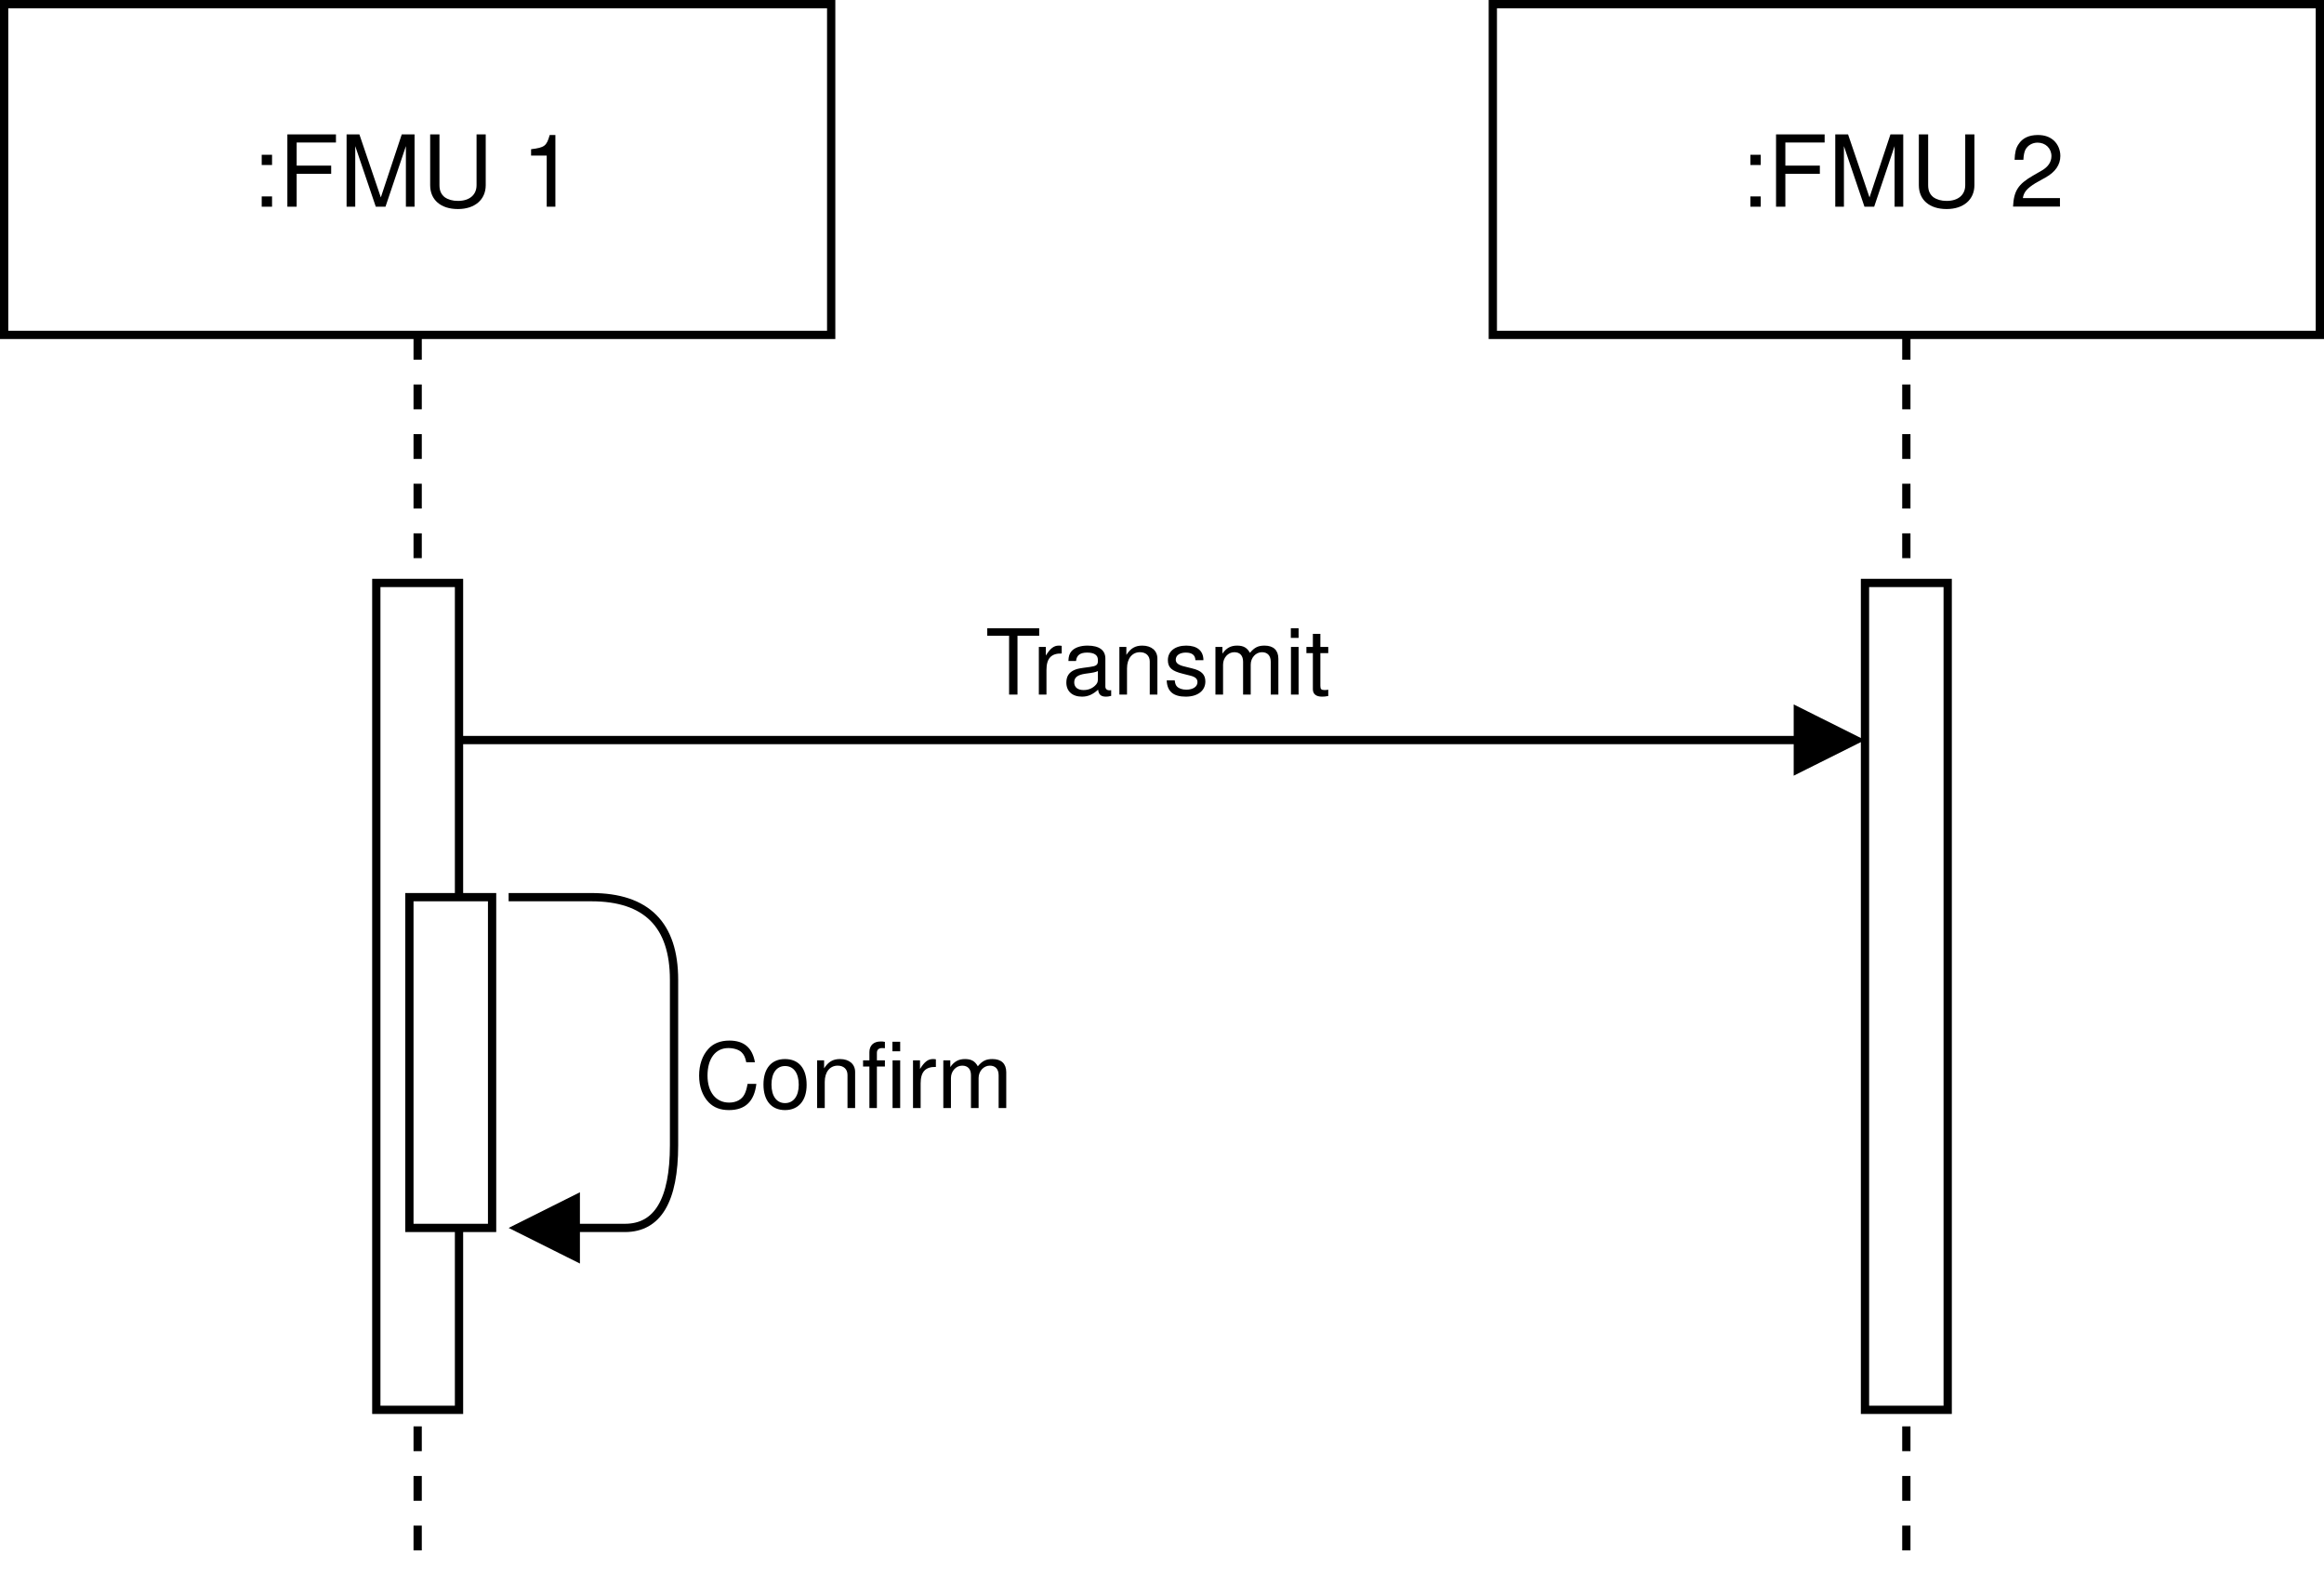
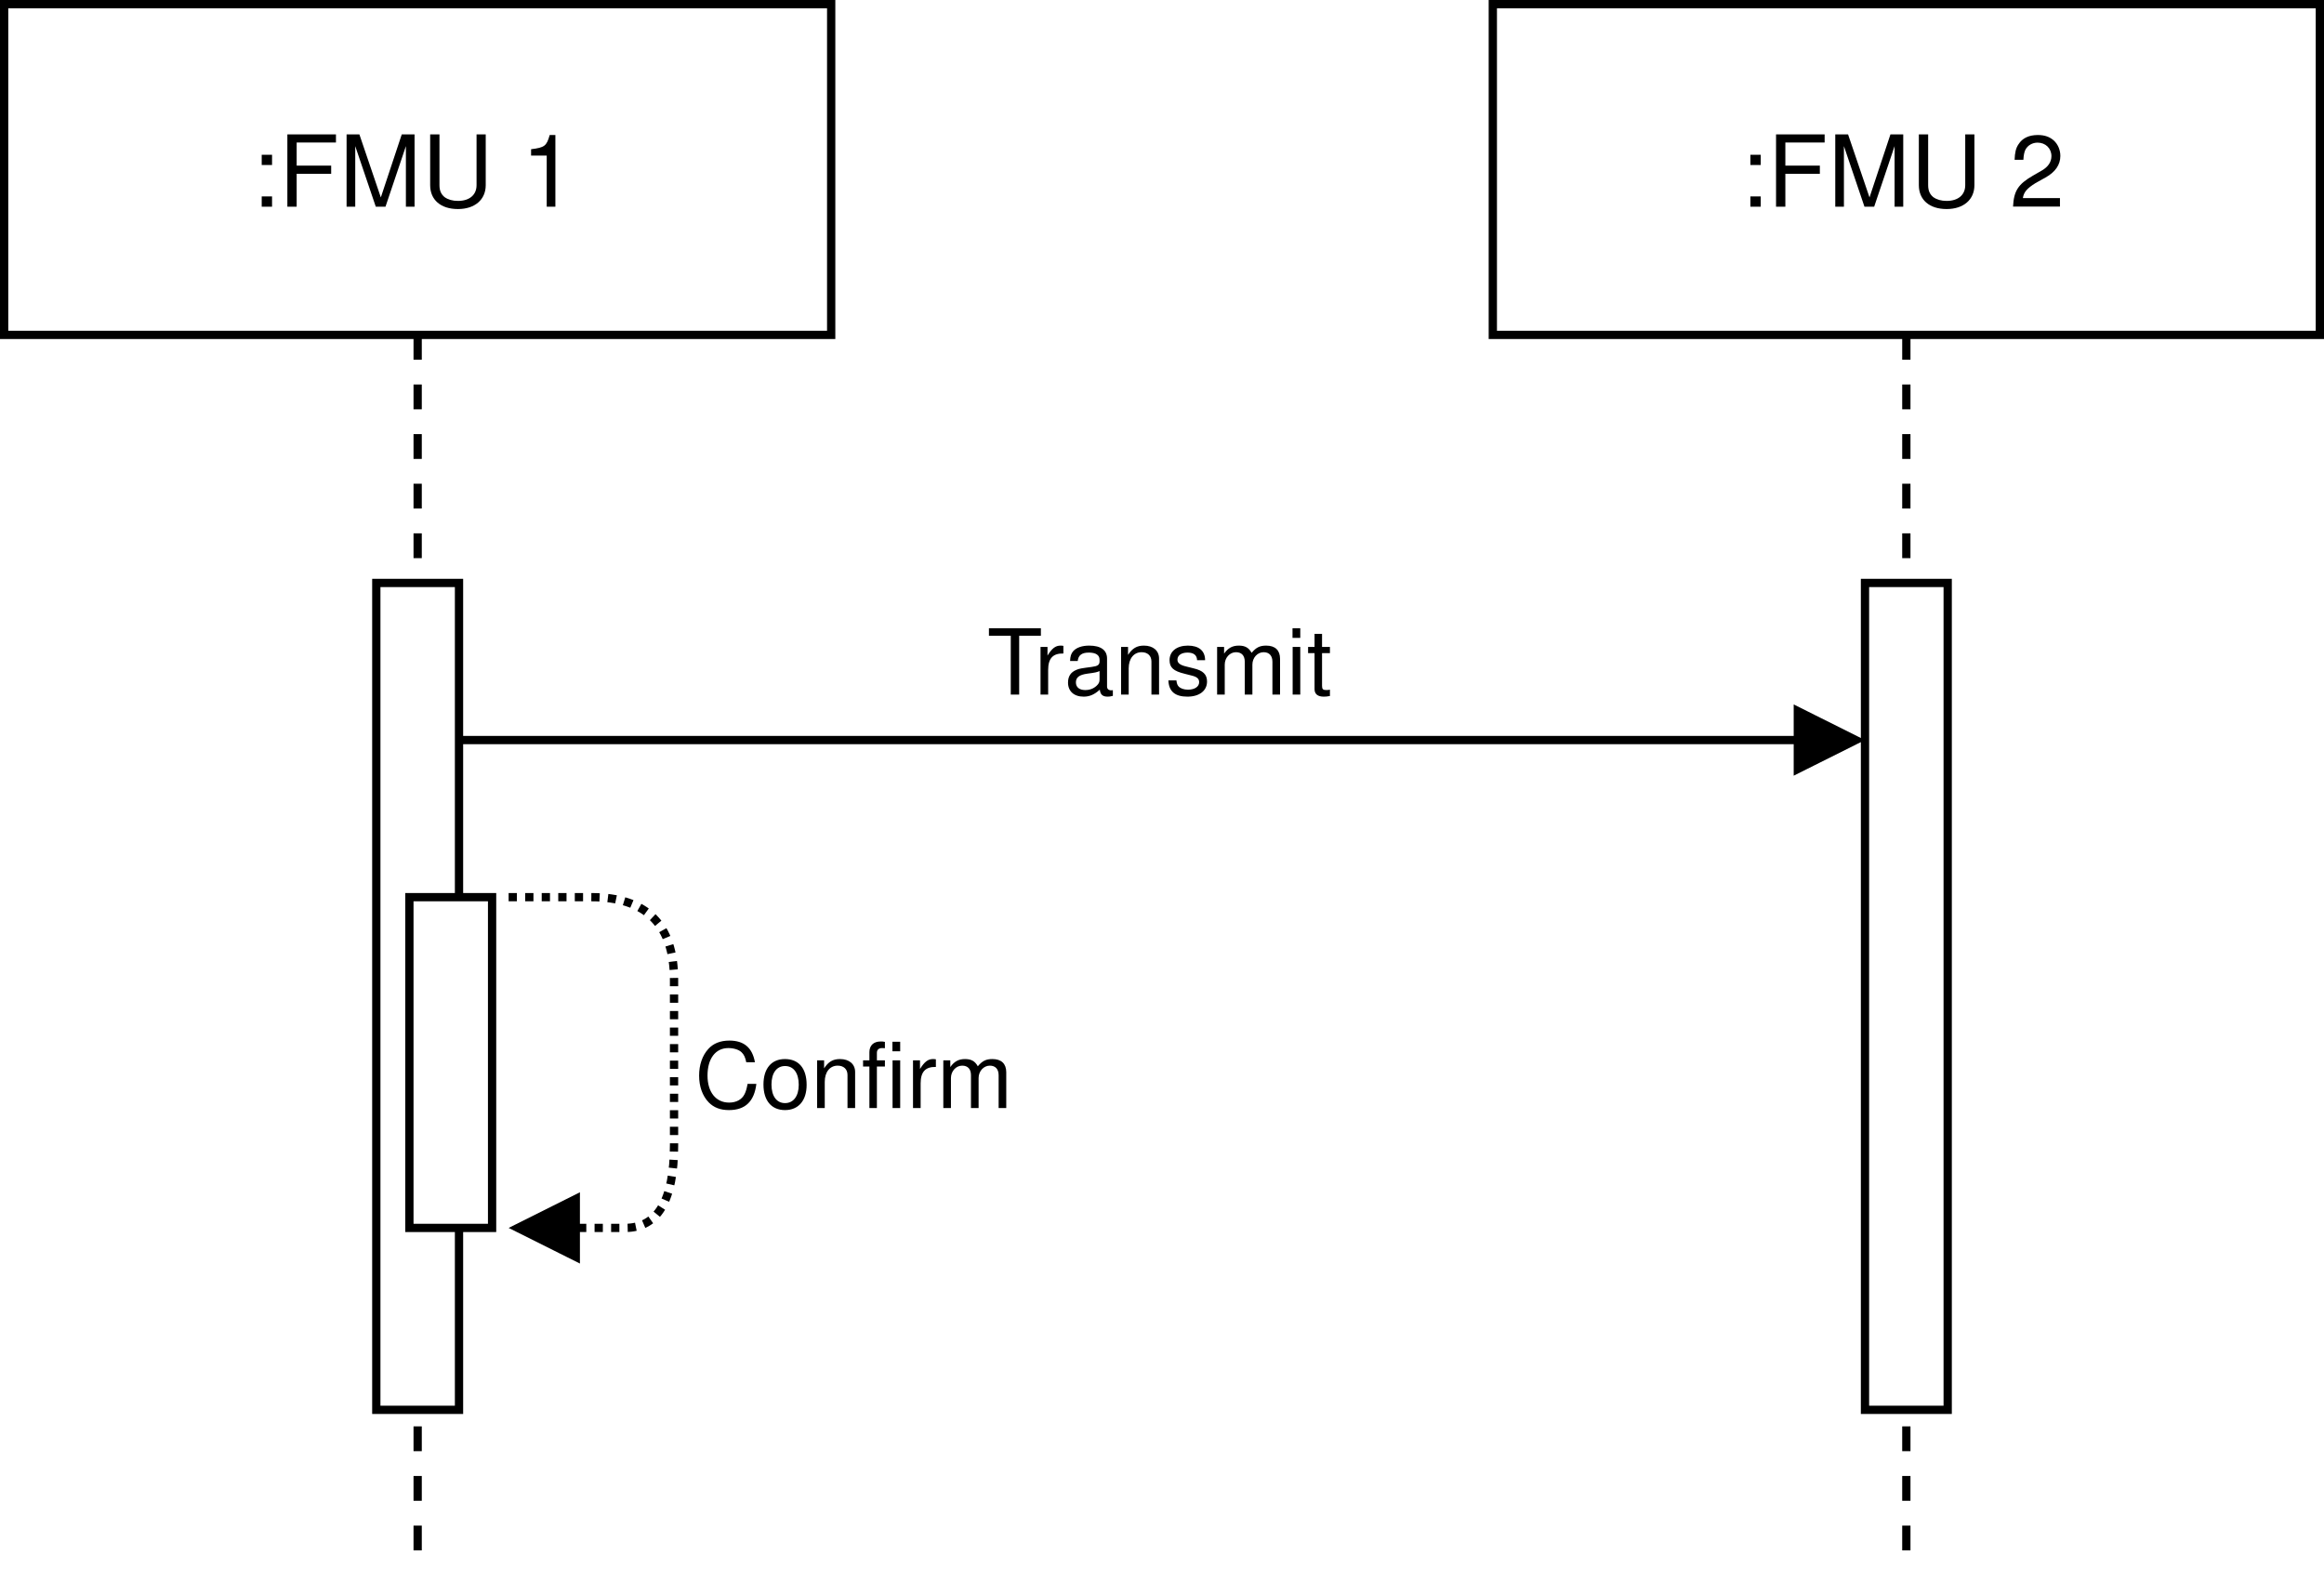
<svg xmlns="http://www.w3.org/2000/svg" version="1.1" width="281px" height="191px" viewBox="-0.5 -0.5 281 191">
  <defs />
  <g>
    <rect x="0" y="0" width="100" height="40" fill="rgb(255, 255, 255)" stroke="rgb(0, 0, 0)" pointer-events="all" />
    <path d="M 50 40 L 50 190" fill="none" stroke="rgb(0, 0, 0)" stroke-miterlimit="10" stroke-dasharray="3 3" pointer-events="all" />
    <g fill="rgb(0, 0, 0)" font-family="Helvetica" text-anchor="middle" font-size="12px">
      <text x="49.5" y="24.5">:FMU 1</text>
    </g>
    <rect x="45" y="70" width="10" height="100" fill="rgb(255, 255, 255)" stroke="rgb(0, 0, 0)" pointer-events="all" />
    <rect x="49" y="108" width="10" height="40" fill="rgb(255, 255, 255)" stroke="rgb(0, 0, 0)" pointer-events="all" />
-     <path d="M 61 108 L 71 108 Q 81 108 81 118 L 81 138 Q 81 148 75.06 148 L 69.12 148" fill="none" stroke="rgb(0, 0, 0)" stroke-miterlimit="10" pointer-events="stroke" />
+     <path d="M 61 108 L 71 108 Q 81 108 81 118 L 81 138 Q 81 148 75.06 148 L 69.12 148" fill="none" stroke="rgb(0, 0, 0)" stroke-miterlimit="10" stroke-dasharray="1 1" pointer-events="stroke" />
    <path d="M 62.12 148 L 69.12 144.5 L 69.12 151.5 Z" fill="rgb(0, 0, 0)" stroke="rgb(0, 0, 0)" stroke-miterlimit="10" pointer-events="all" />
    <g fill="rgb(0, 0, 0)" font-family="Helvetica" font-size="11px">
      <rect fill="rgb(255, 255, 255)" stroke="none" x="84" y="124" width="41" height="14" stroke-width="0" />
      <text x="83.5" y="133.5">Confirm</text>
    </g>
    <rect x="180" y="0" width="100" height="40" fill="rgb(255, 255, 255)" stroke="rgb(0, 0, 0)" pointer-events="all" />
    <path d="M 230 40 L 230 190" fill="none" stroke="rgb(0, 0, 0)" stroke-miterlimit="10" stroke-dasharray="3 3" pointer-events="all" />
    <g fill="rgb(0, 0, 0)" font-family="Helvetica" text-anchor="middle" font-size="12px">
      <text x="229.5" y="24.5">:FMU 2</text>
    </g>
    <rect x="225" y="70" width="10" height="100" fill="rgb(255, 255, 255)" stroke="rgb(0, 0, 0)" pointer-events="all" />
    <path d="M 55 89 L 216.88 89" fill="none" stroke="rgb(0, 0, 0)" stroke-miterlimit="10" pointer-events="stroke" />
    <path d="M 223.88 89 L 216.88 92.5 L 216.88 85.5 Z" fill="rgb(0, 0, 0)" stroke="rgb(0, 0, 0)" stroke-miterlimit="10" pointer-events="all" />
    <g fill="rgb(0, 0, 0)" font-family="Helvetica" text-anchor="middle" font-size="11px">
      <rect fill="rgb(255, 255, 255)" stroke="none" x="119" y="74" width="44" height="14" stroke-width="0" />
-       <text x="139.5" y="83.5">Transmit</text>
+       <text x="139.7" y="83.5">Transmit</text>
    </g>
  </g>
</svg>
